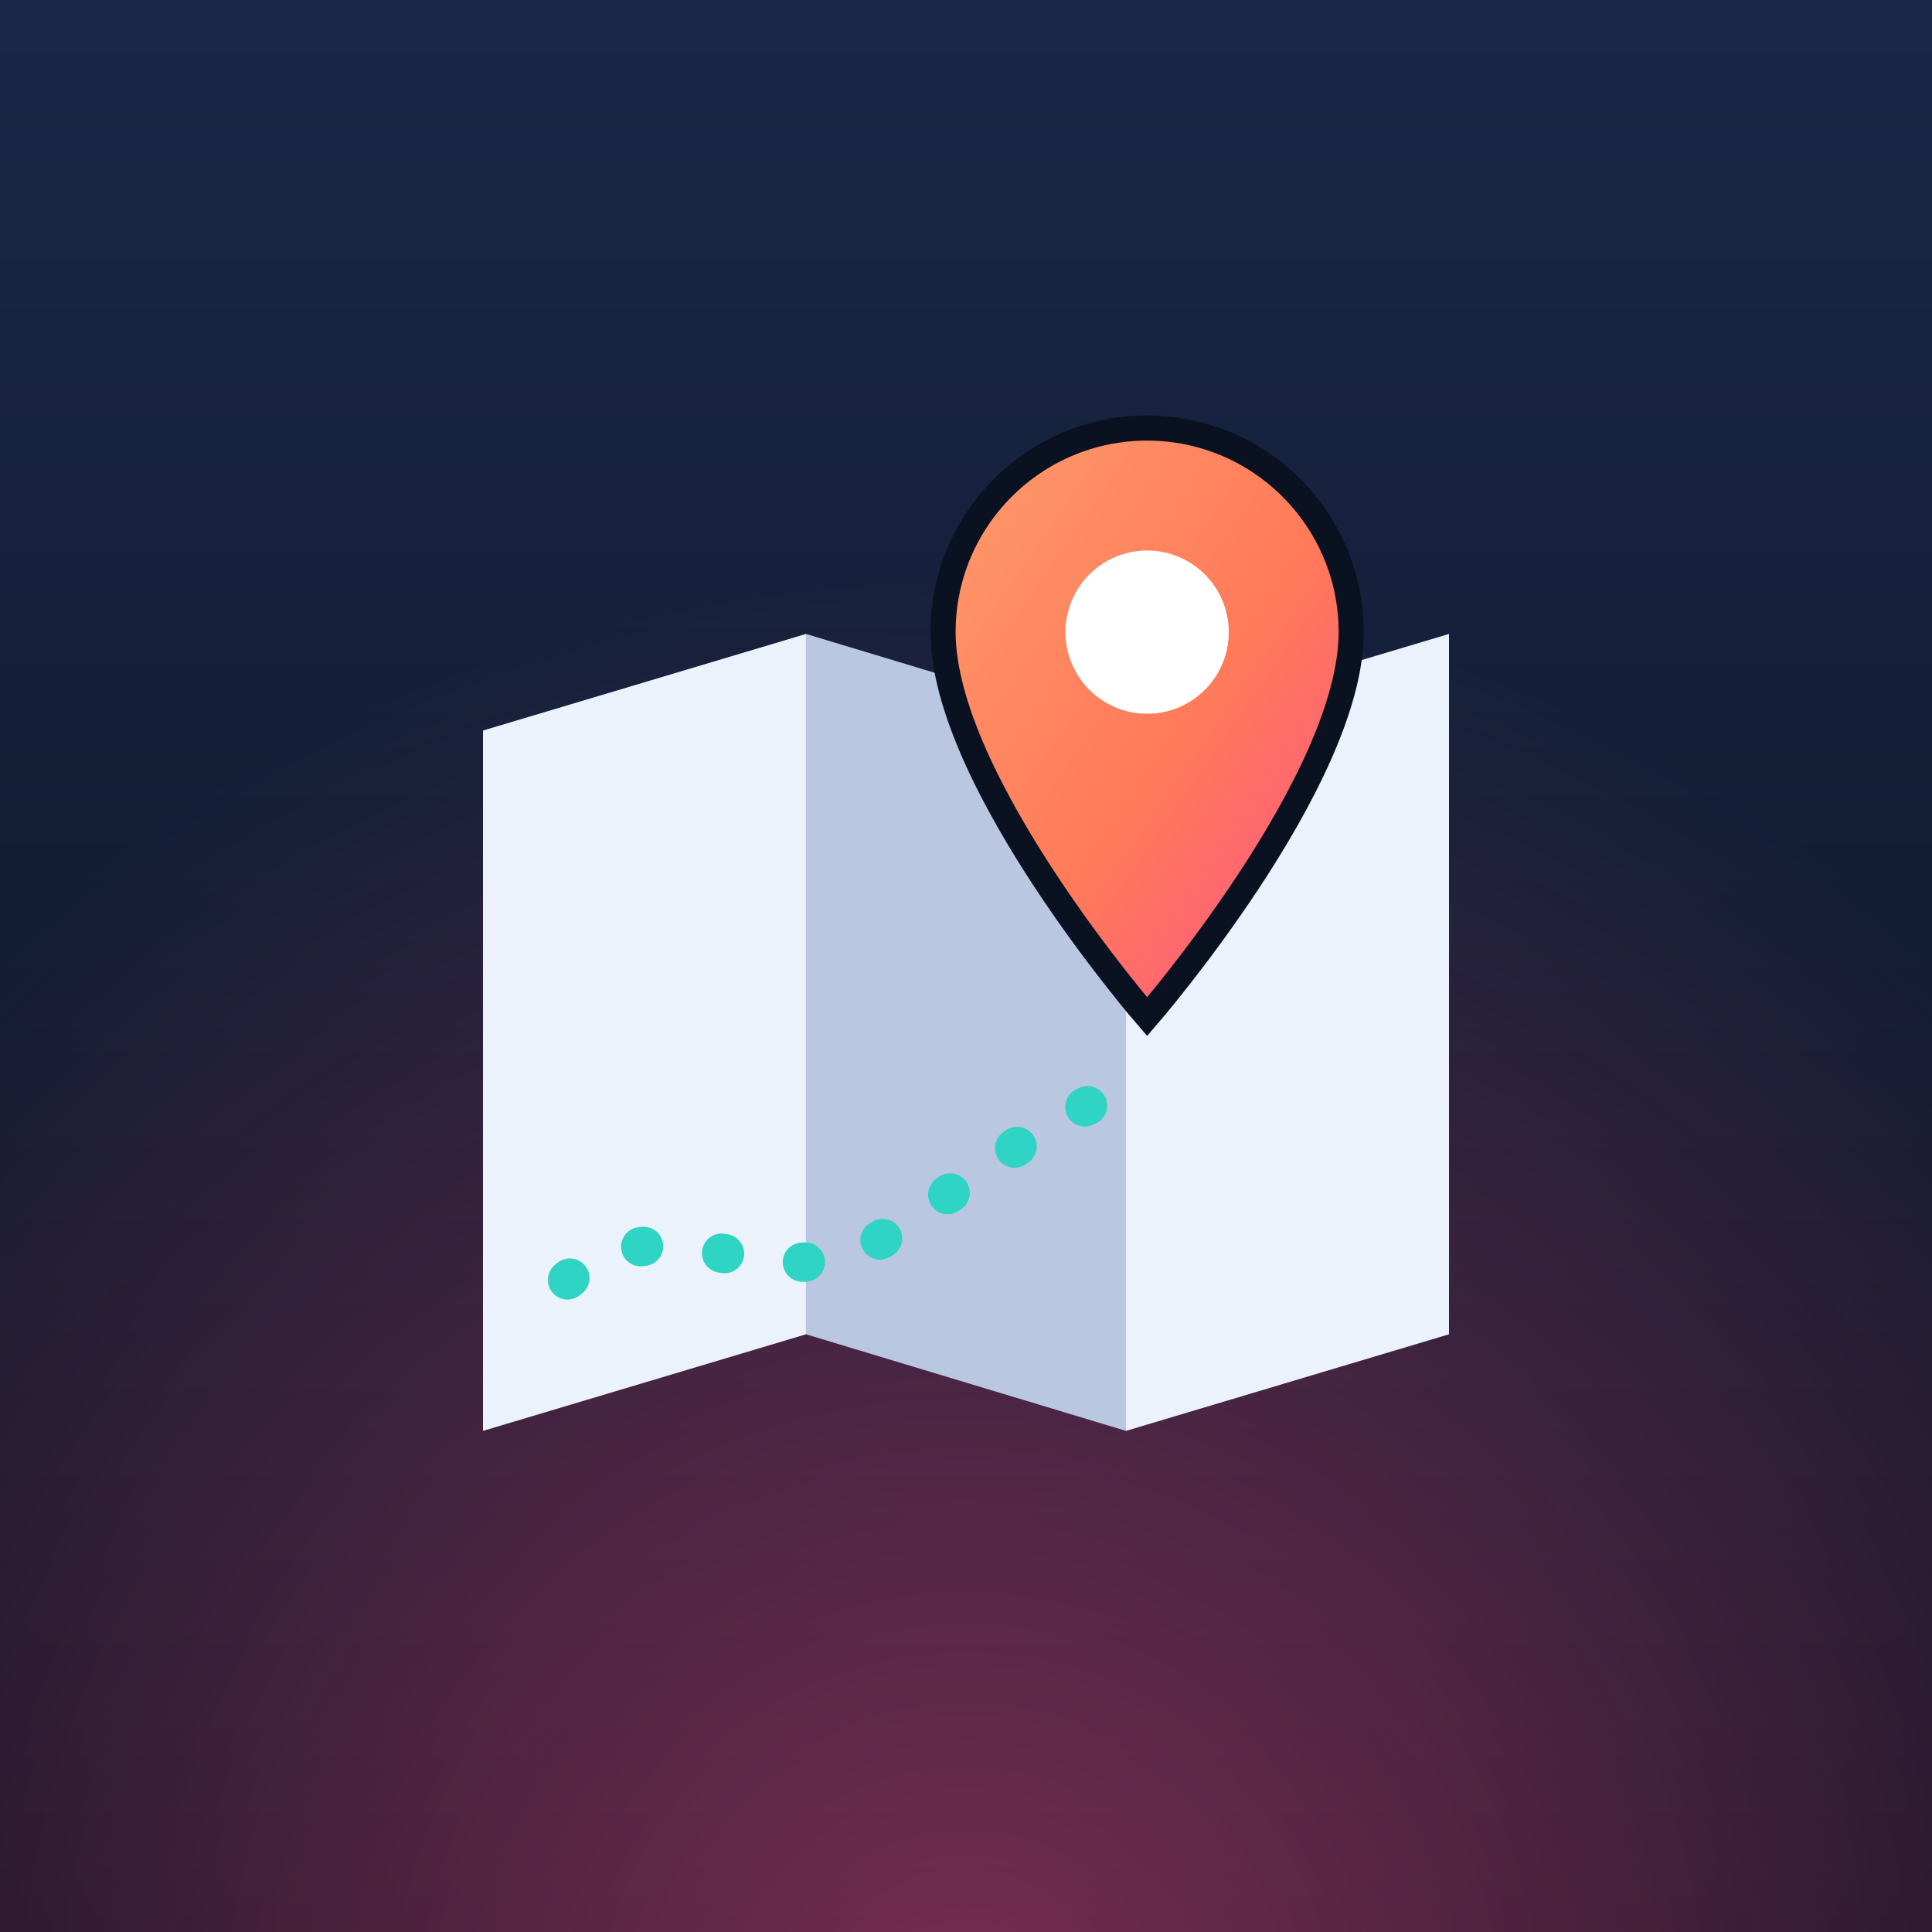
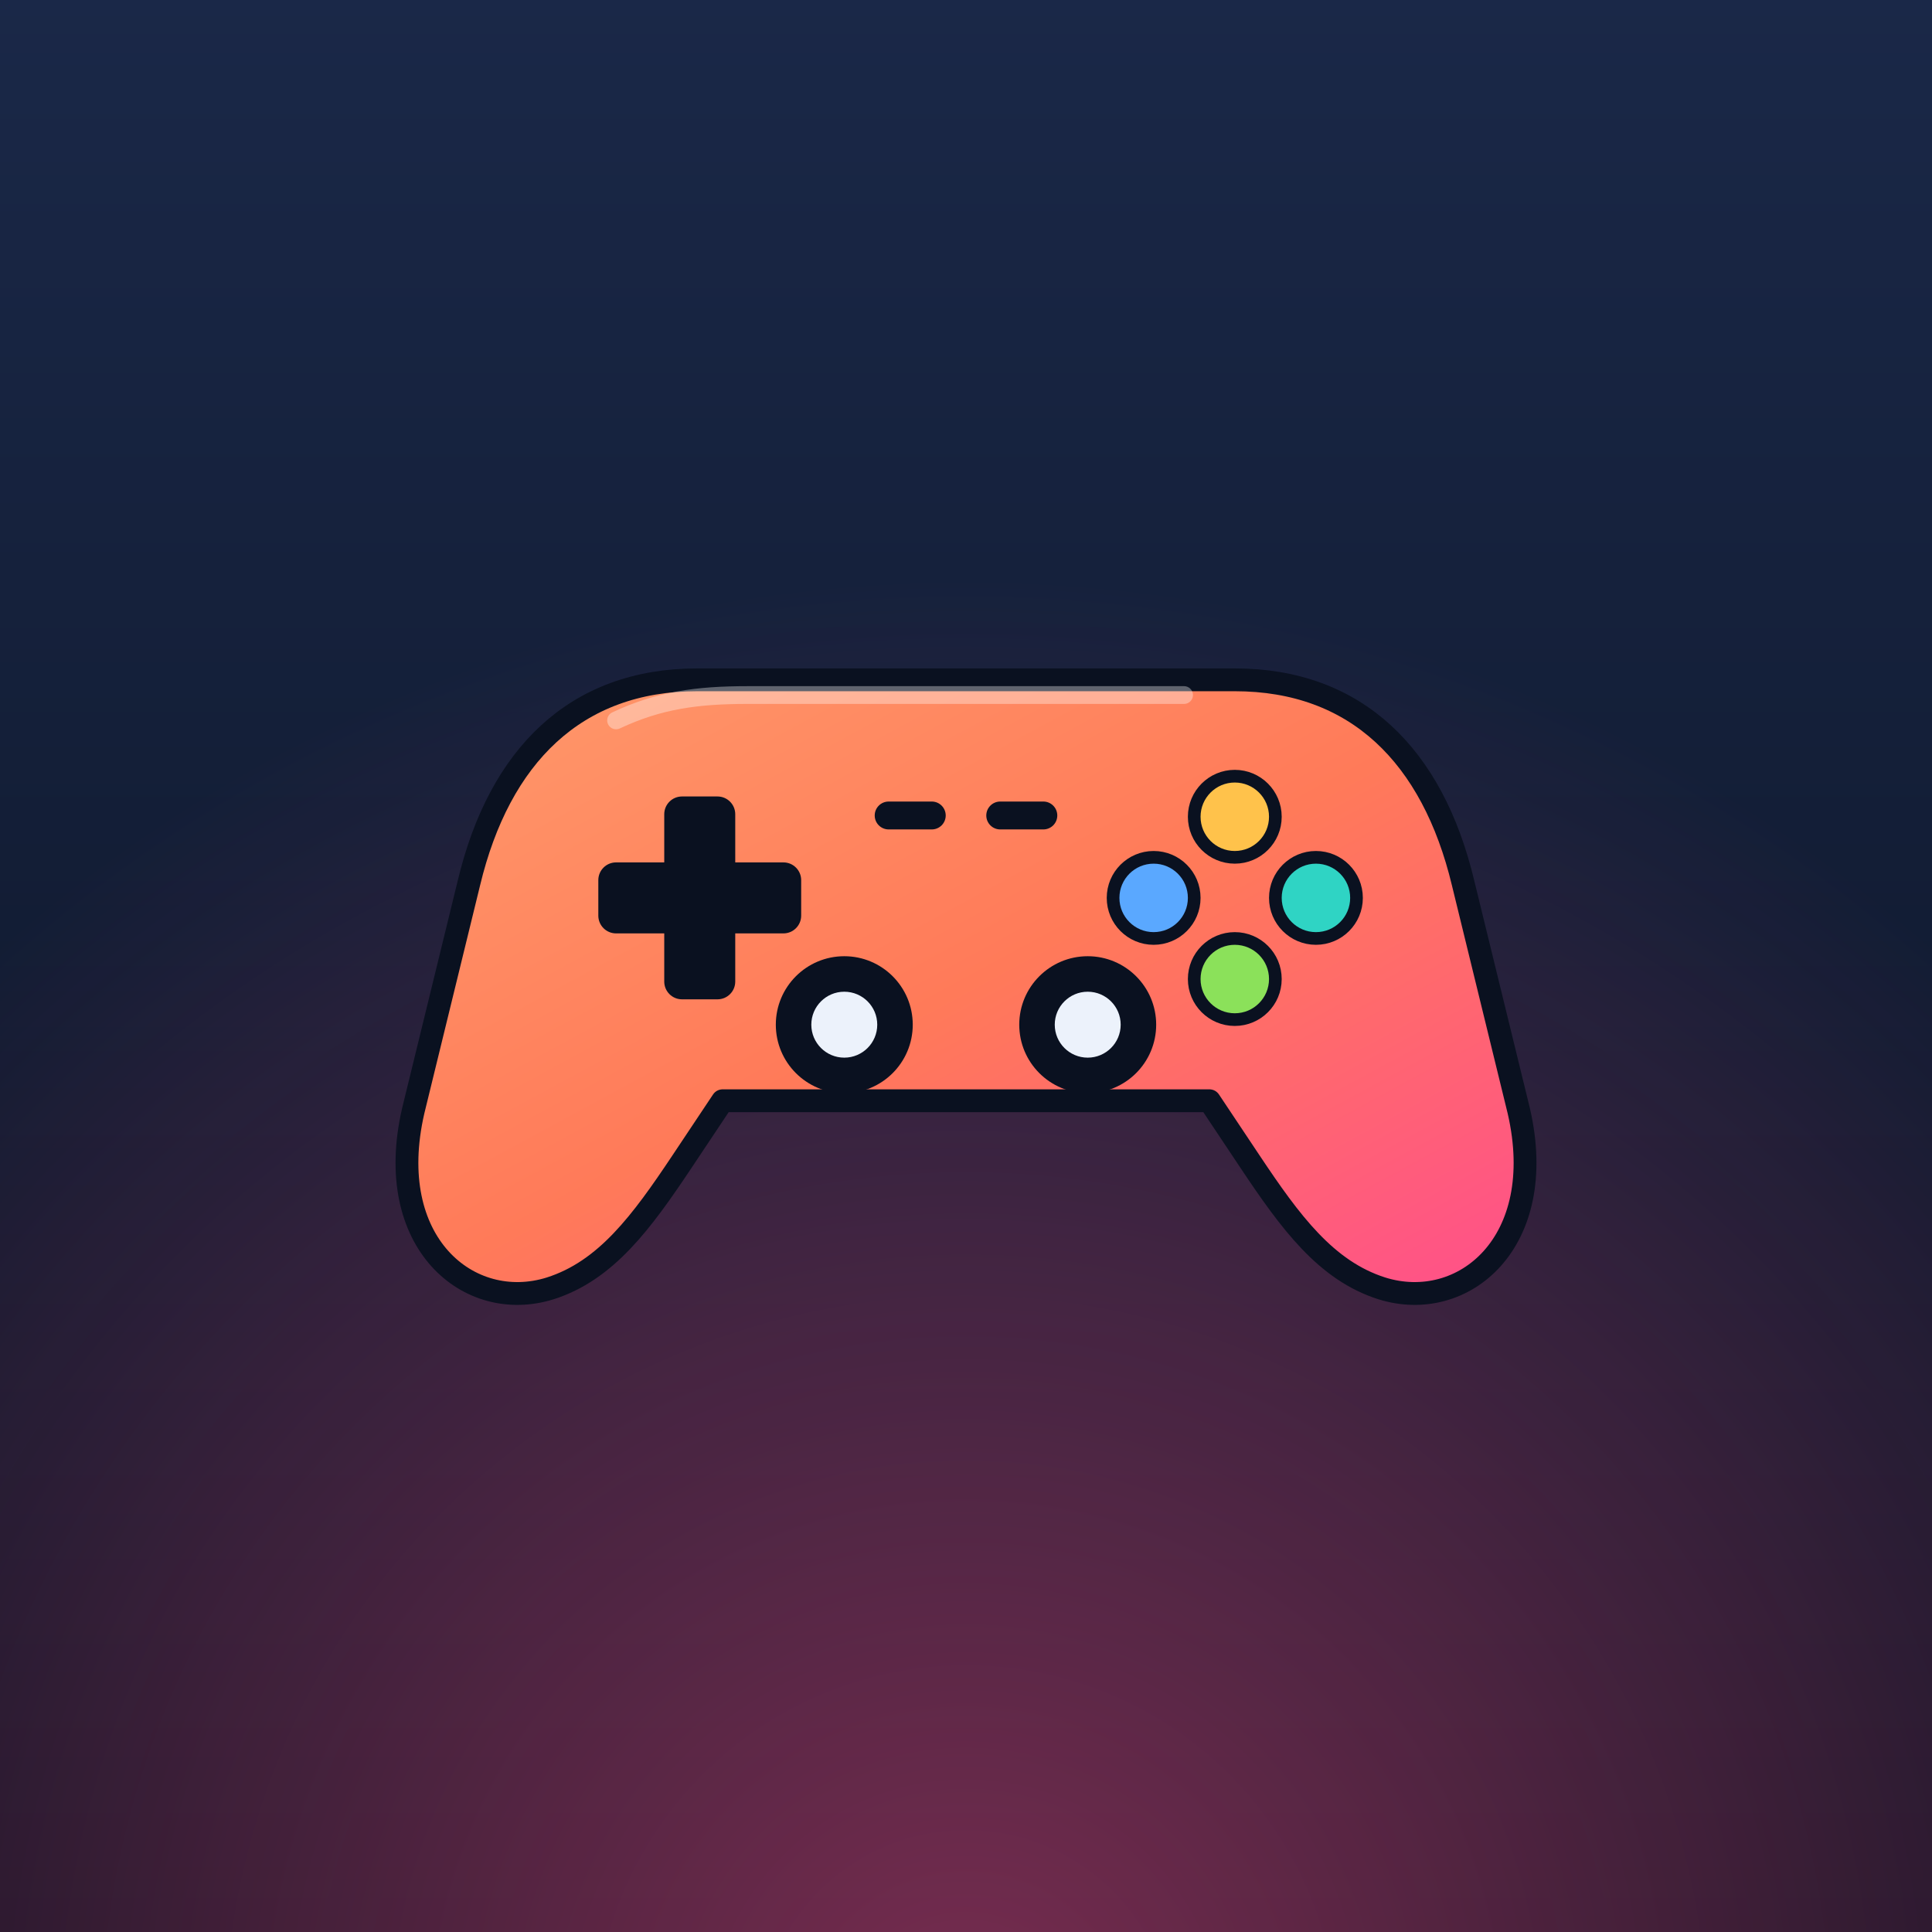
<svg xmlns="http://www.w3.org/2000/svg" viewBox="0 0 512 512">
  <defs>
    <linearGradient id="bg" x1="0" y1="0" x2="0" y2="1">
      <stop offset="0" stop-color="#1a2848" />
      <stop offset="1" stop-color="#0a1120" />
    </linearGradient>
    <radialGradient id="glow" cx="0.5" cy="1.05" r="0.75">
      <stop offset="0" stop-color="#ff4f8b" stop-opacity="0.45" />
      <stop offset="1" stop-color="#ff4f8b" stop-opacity="0" />
    </radialGradient>
-     <linearGradient id="pin" x1="0" y1="0" x2="1" y2="1">
+     <linearGradient id="body" x1="0" y1="0" x2="1" y2="1">
      <stop offset="0" stop-color="#ff9a6b" />
-       <stop offset="0.55" stop-color="#ff7a59" />
+       <stop offset="0.5" stop-color="#ff7a59" />
      <stop offset="1" stop-color="#ff4f8b" />
    </linearGradient>
  </defs>
  <rect width="512" height="512" fill="url(#bg)" />
  <rect width="512" height="512" fill="url(#glow)" />
  <g transform="translate(256 256) scale(0.8) translate(-256 -256)">
-     <g>
-       <polygon points="96,178 203,146 203,378 96,410" fill="#ecf2fb" />
-       <polygon points="203,146 309,178 309,410 203,378" fill="#b9c8e0" />
-       <polygon points="309,178 416,146 416,378 309,410" fill="#ecf2fb" />
-       <path d="M124 360 C 160 330, 190 372, 232 344 S 290 300, 318 296" fill="none" stroke="#2fd4c4" stroke-width="13" stroke-linecap="round" stroke-dasharray="1 26" />
-       <g transform="translate(238 70) scale(5.2)">
-         <path d="M15 39C15 39 2 24 2 14.5a13 13 0 0 1 26 0C28 24 15 39 15 39z" fill="url(#pin)" stroke="#0a1120" stroke-width="1.6" />
-         <circle cx="15" cy="14.5" r="5.2" fill="#ffffff" />
+     <g transform="translate(256 262) scale(0.84) translate(-256 -290)">
+       <path d="M150 170 H362 C410 170 440 200 452 250 L474 340 C486 392 452 420 420 410 C398 403 384 384 368 360 L352 336 H160 L144 360 C128 384 114 403 92 410 C60 420 26 392 38 340 L60 250 C72 200 102 170 150 170 Z" fill="url(#body)" stroke="#0a1120" stroke-width="9" stroke-linejoin="round" />
+       <path d="M118 186 C135 178 150 176 170 176 H342" fill="none" stroke="#ffffff" stroke-opacity="0.35" stroke-width="7" stroke-linecap="round" />
+       <g fill="#0a1120">
+         <rect x="137" y="216" width="28" height="80" rx="7" />
+         <rect x="111" y="242" width="80" height="28" rx="7" />
+         <rect x="220" y="218" width="28" height="11" rx="5.5" />
+         <rect x="264" y="218" width="28" height="11" rx="5.5" />
      </g>
+       <g stroke="#0a1120" stroke-width="5">
+         <circle cx="362" cy="224" r="16" fill="#ffc24b" />
+         <circle cx="394" cy="256" r="16" fill="#2fd4c4" />
+         <circle cx="362" cy="288" r="16" fill="#8be15a" />
+         <circle cx="330" cy="256" r="16" fill="#5aa8ff" />
+       </g>
+       <circle cx="208" cy="306" r="27" fill="#0a1120" />
+       <circle cx="208" cy="306" r="13" fill="#ecf2fb" />
+       <circle cx="304" cy="306" r="27" fill="#0a1120" />
+       <circle cx="304" cy="306" r="13" fill="#ecf2fb" />
    </g>
  </g>
</svg>
